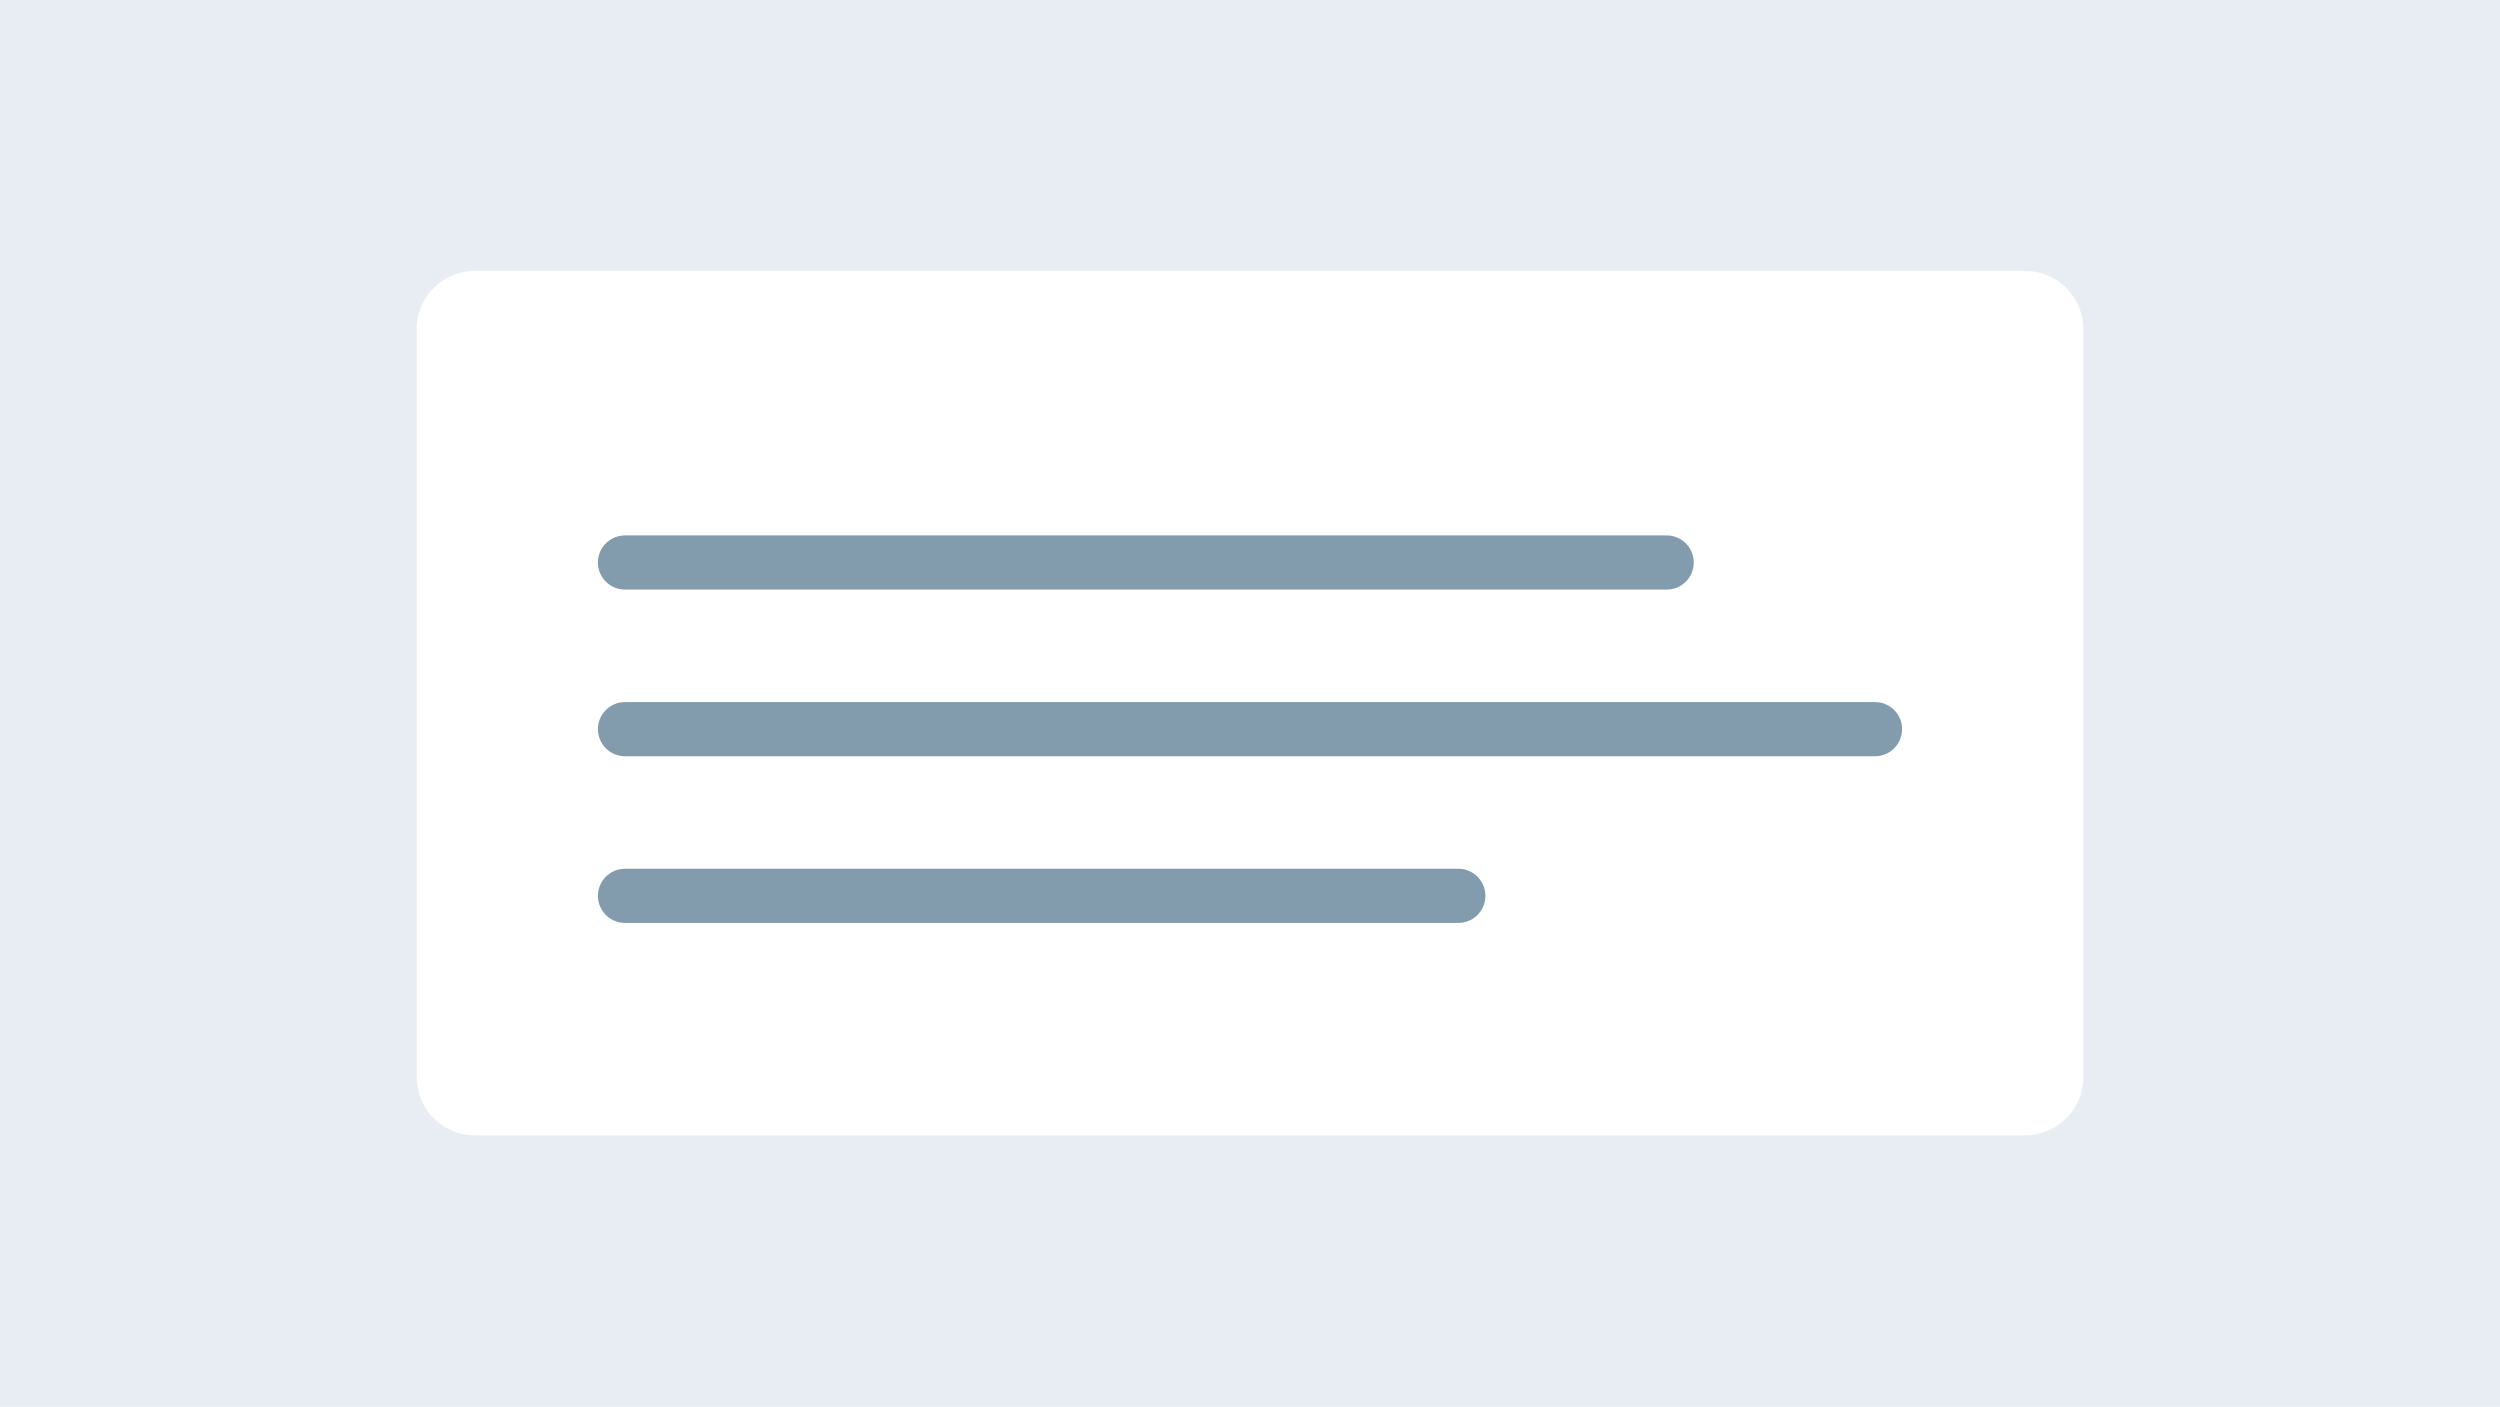
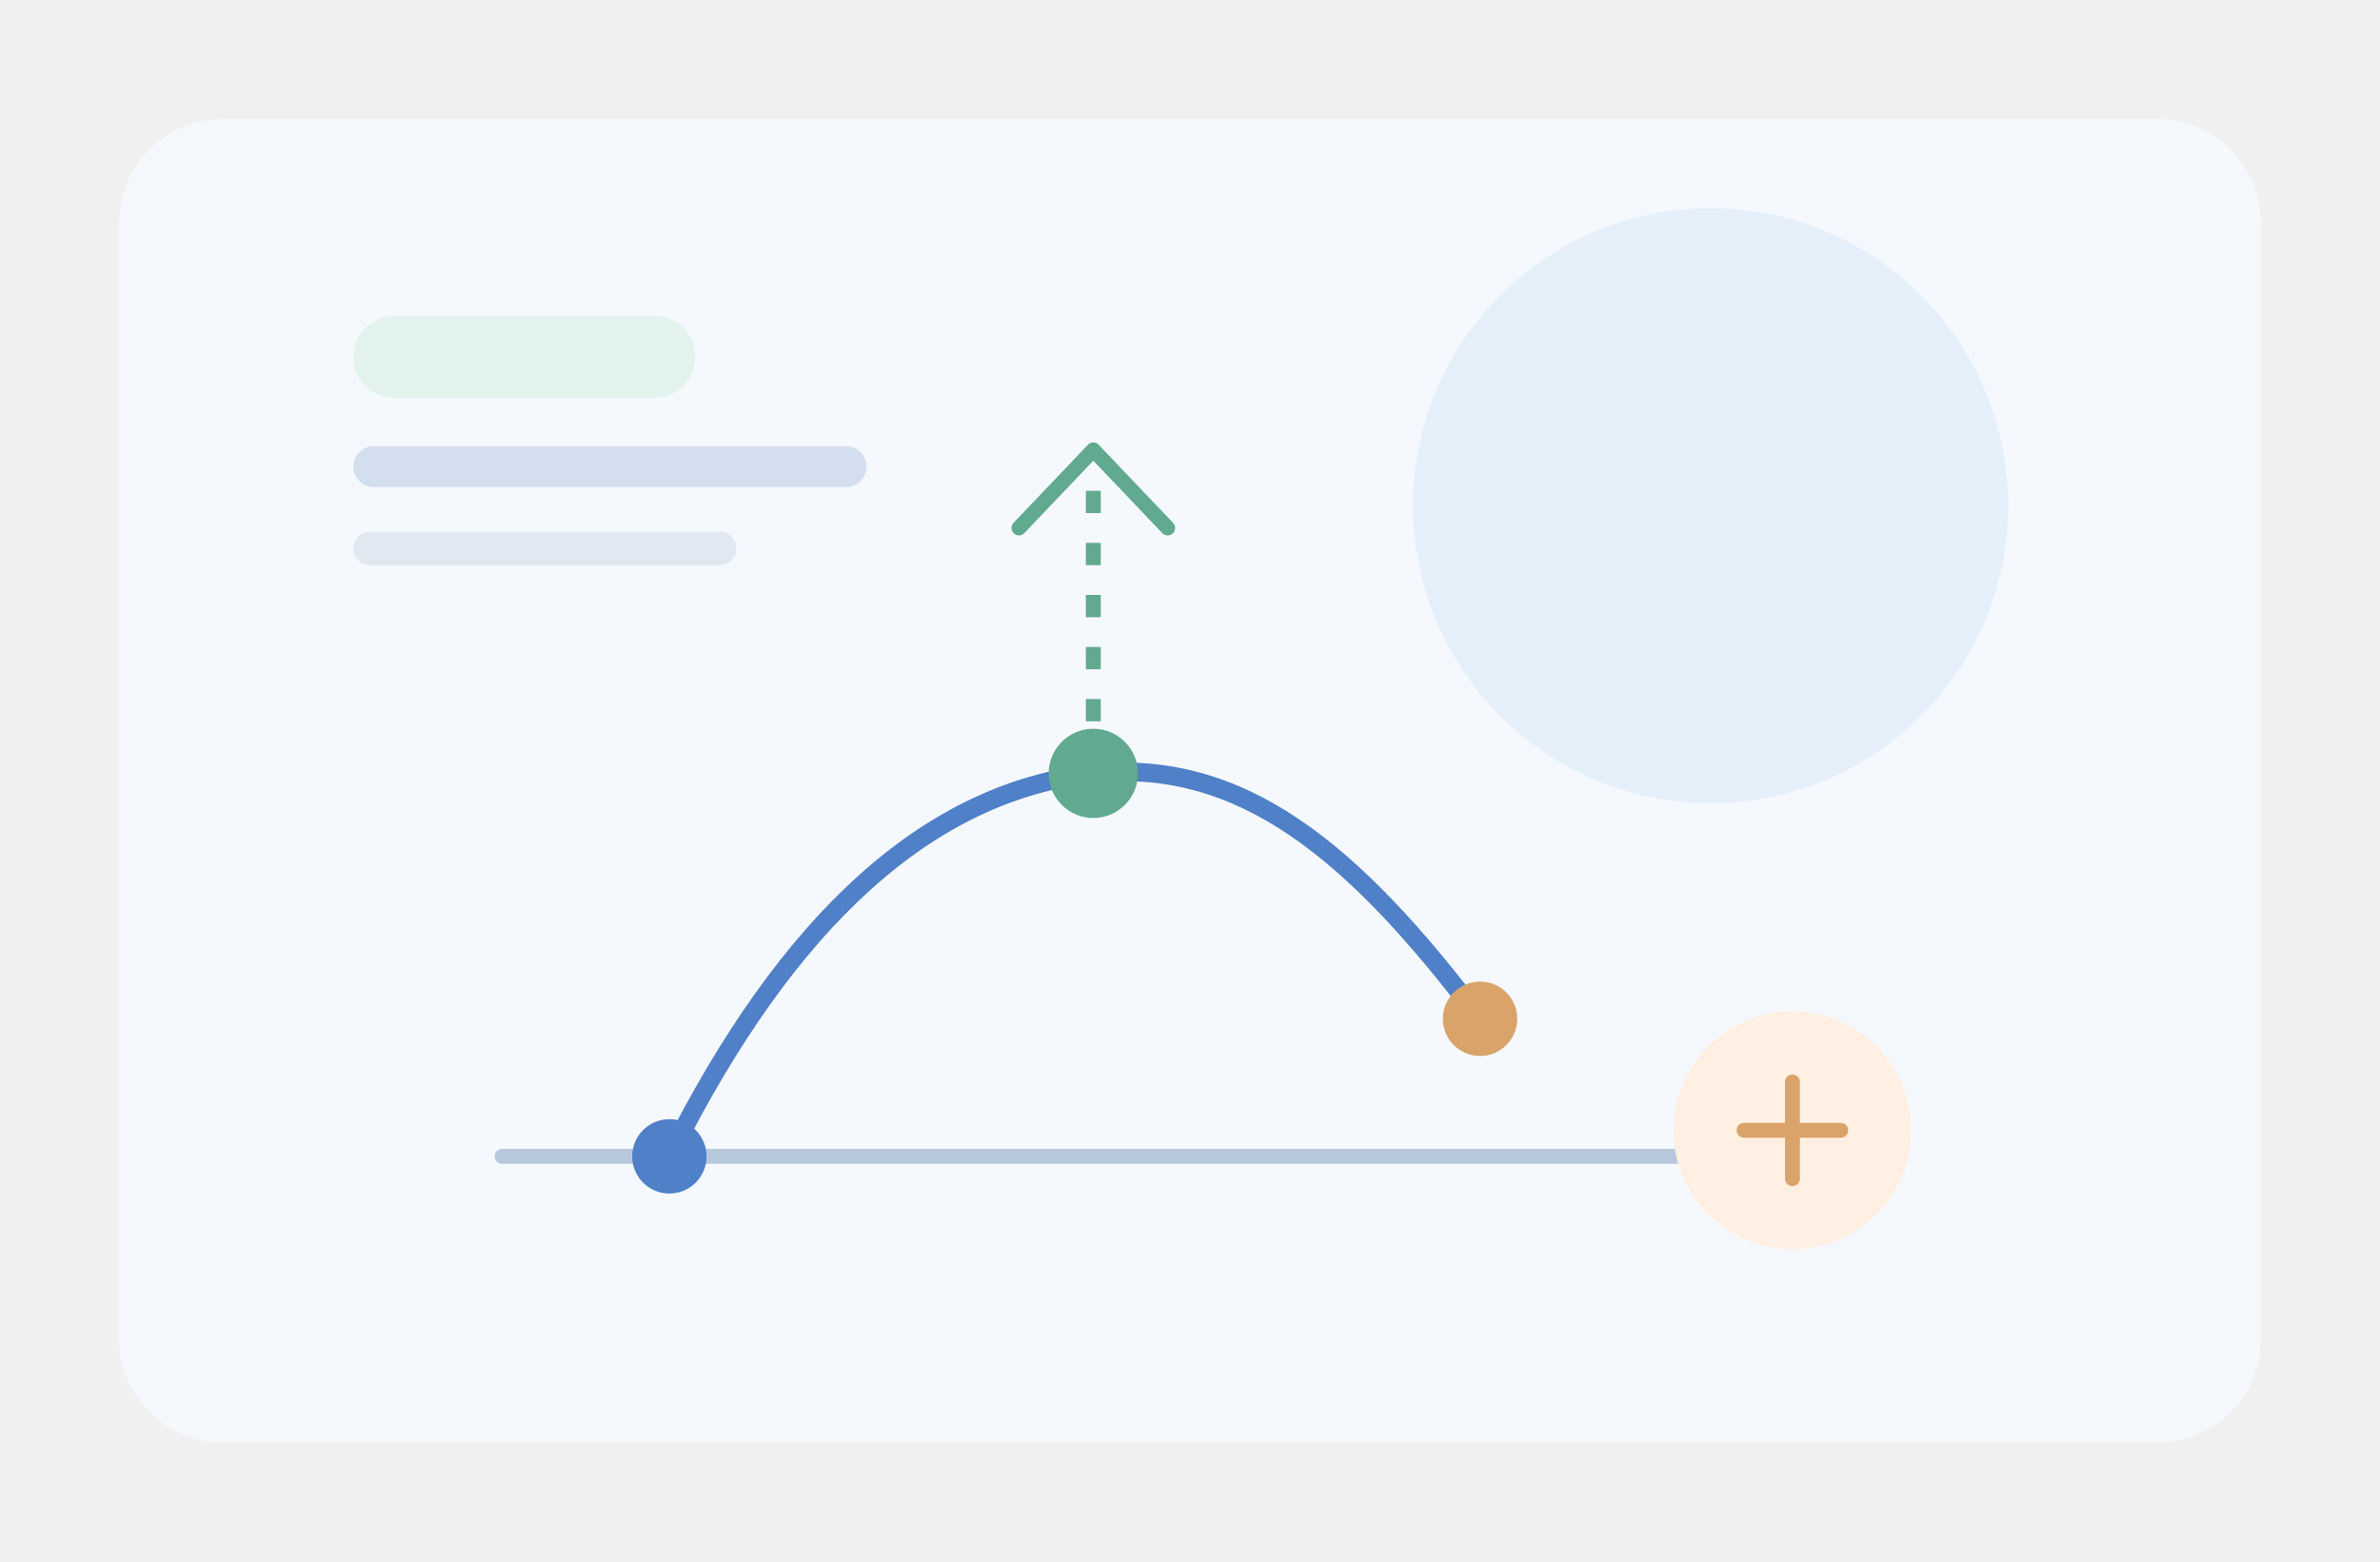
- <svg xmlns="http://www.w3.org/2000/svg" viewBox="0 0 1200 675" role="img" aria-labelledby="t">
-   <rect width="1200" height="675" fill="#e7edf2" />
-   <rect x="200" y="130" width="800" height="415" rx="28" fill="#fff" />
-   <path d="M300 270h500M300 350h600M300 430h400" stroke="#829bad" stroke-width="26" stroke-linecap="round" />
+ <svg xmlns="http://www.w3.org/2000/svg" viewBox="0 0 640 420" fill="none">
+   <rect x="32" y="32" width="576" height="356" rx="28" fill="#F5F8FD" />
+   <circle cx="460" cy="136" r="80" fill="#E5EFFA" />
+   <path d="M135 311h370" stroke="#B7C8DD" stroke-width="4" stroke-linecap="round" />
+   <path d="M180 311c32-64 70-98 114-103 40-4 70 21 104 66" stroke="#4F80C8" stroke-width="5" stroke-linecap="round" />
+   <circle cx="180" cy="311" r="10" fill="#4F80C8" />
+   <circle cx="294" cy="208" r="12" fill="#61A98F" />
+   <circle cx="398" cy="274" r="10" fill="#D9A36A" />
+   <path d="M294 208V129" stroke="#61A98F" stroke-width="4" stroke-dasharray="6 8" />
+   <path d="M274 142l20-21 20 21" stroke="#61A98F" stroke-width="4" stroke-linecap="round" stroke-linejoin="round" />
+   <rect x="95" y="85" width="92" height="22" rx="11" fill="#E1F3EC" />
+   <rect x="95" y="120" width="138" height="11" rx="5.5" fill="#D3DFEF" />
+   <rect x="95" y="143" width="103" height="9" rx="4.5" fill="#E0E8F2" />
+   <circle cx="482" cy="304" r="32" fill="#FFF0E3" />
+   <path d="M469 304h26m-13-13v26" stroke="#D9A36A" stroke-width="4" stroke-linecap="round" />
</svg>
